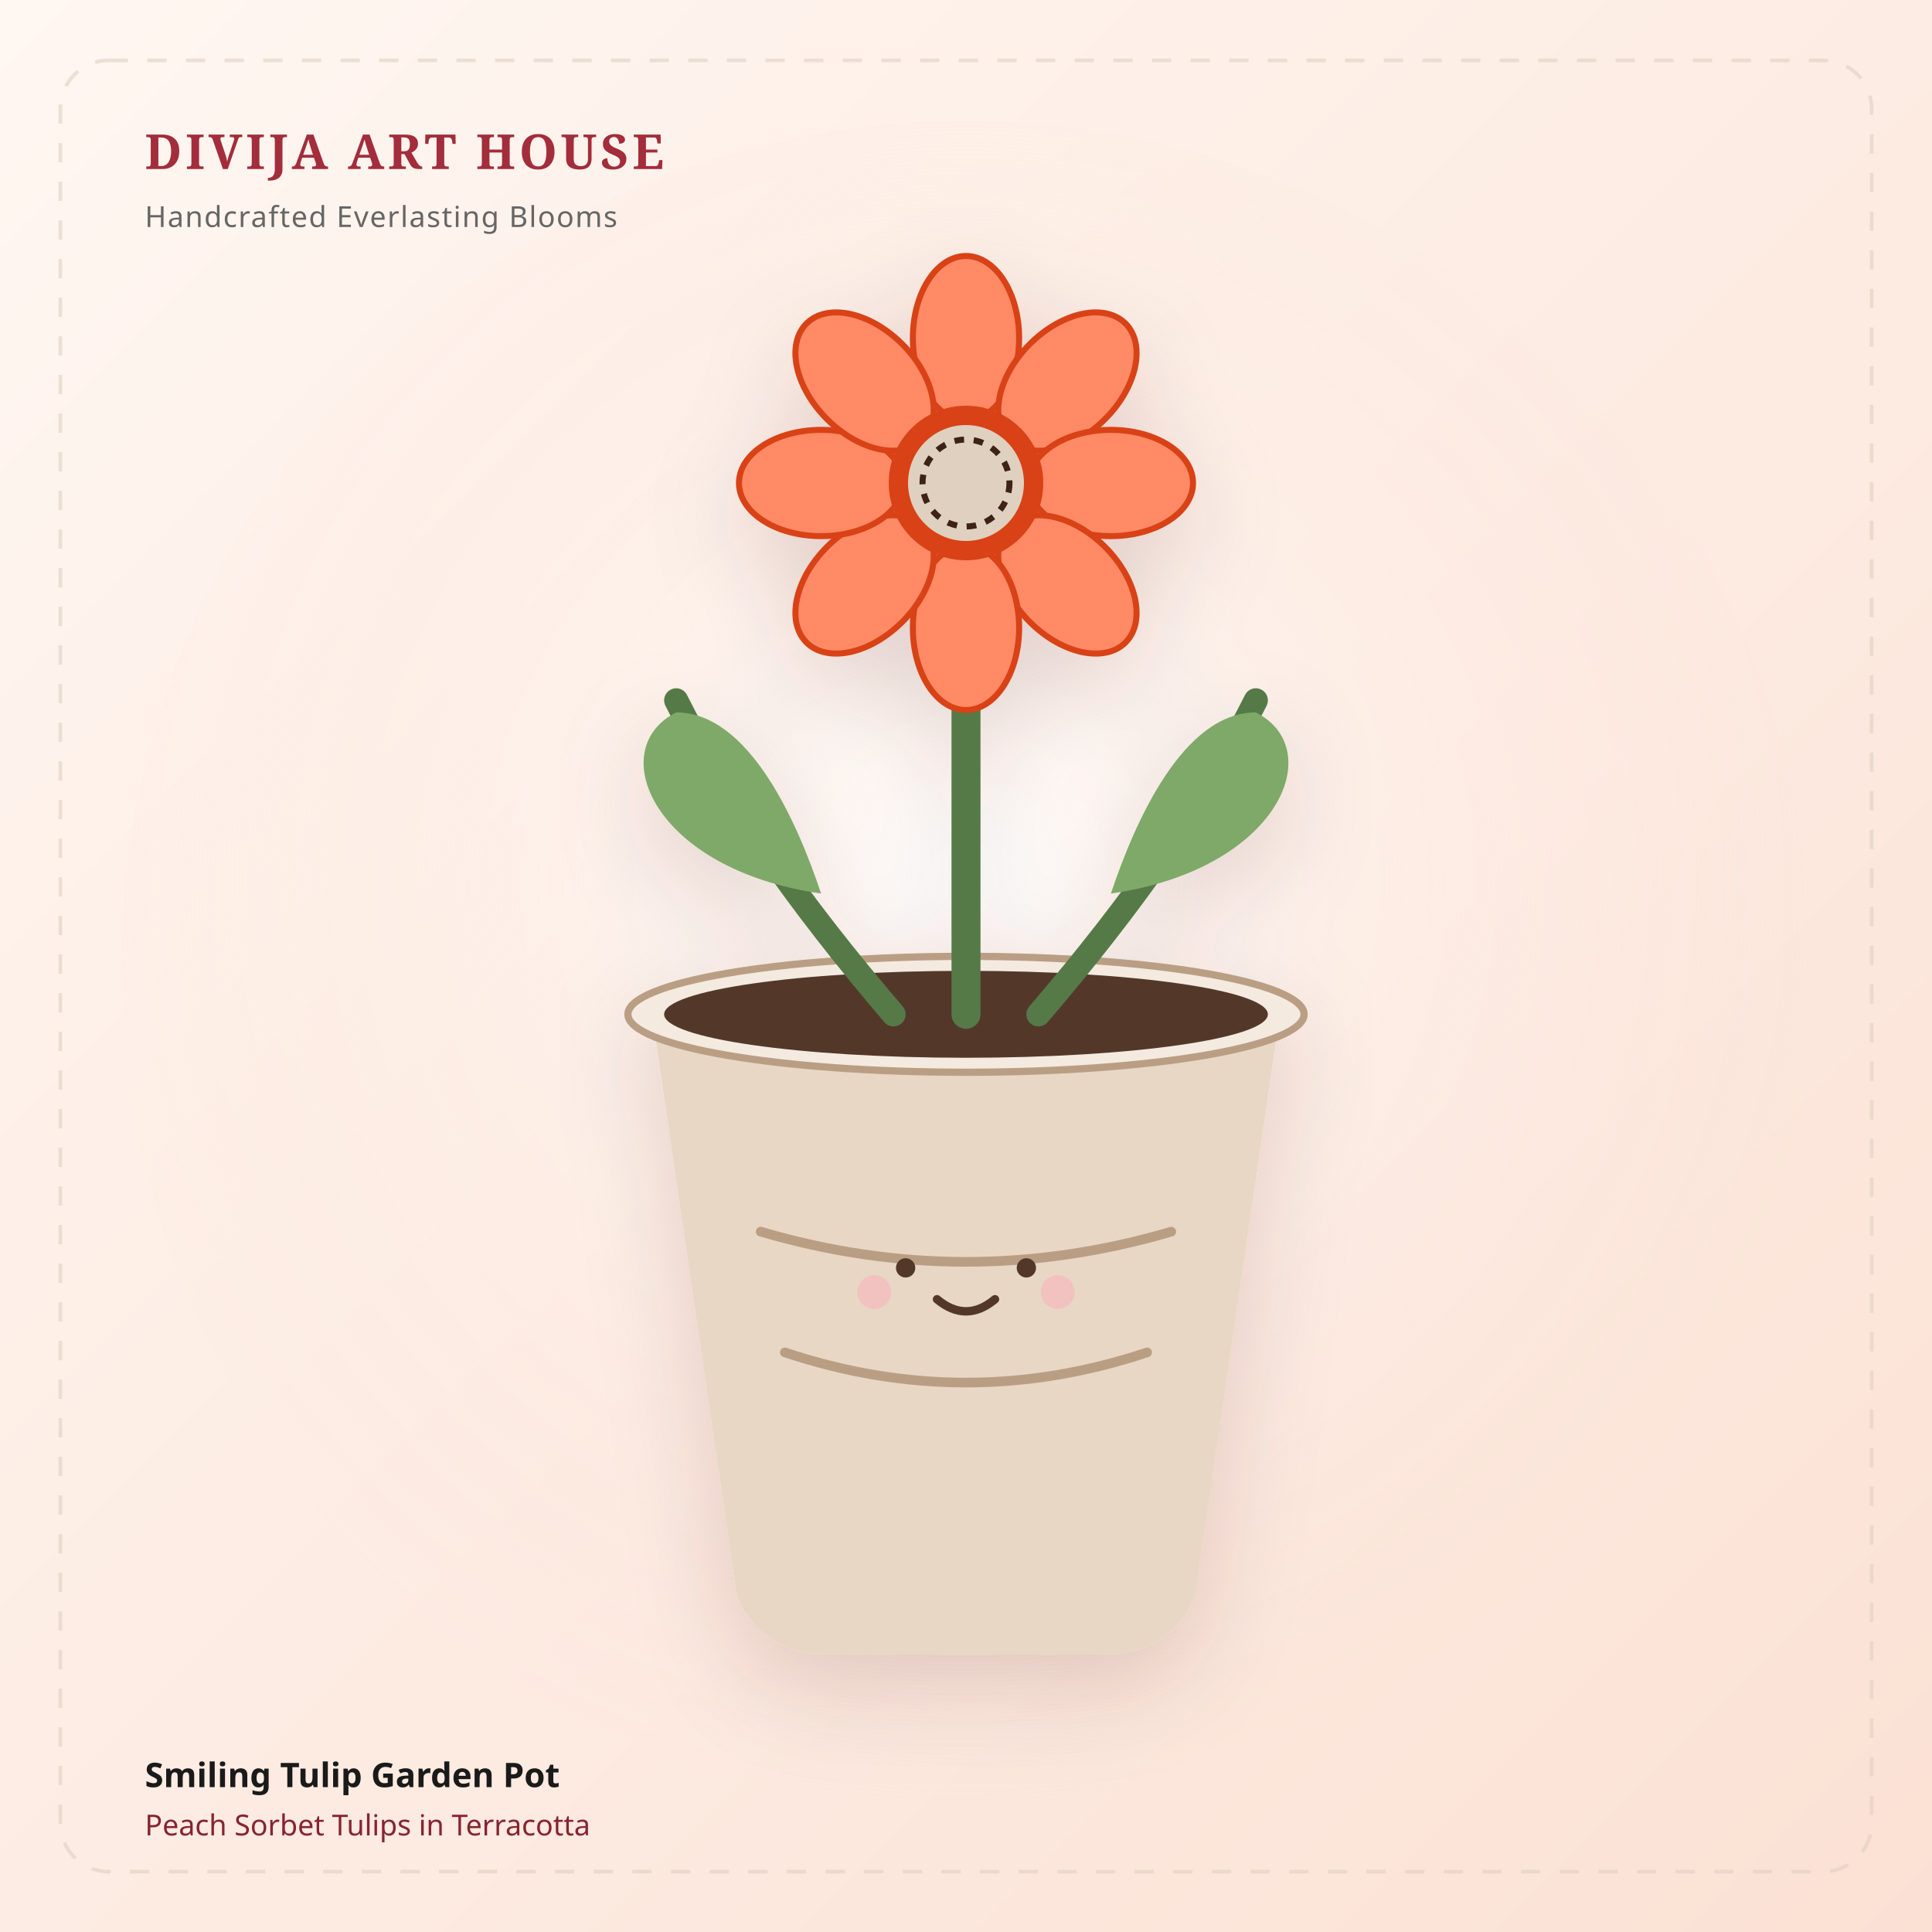
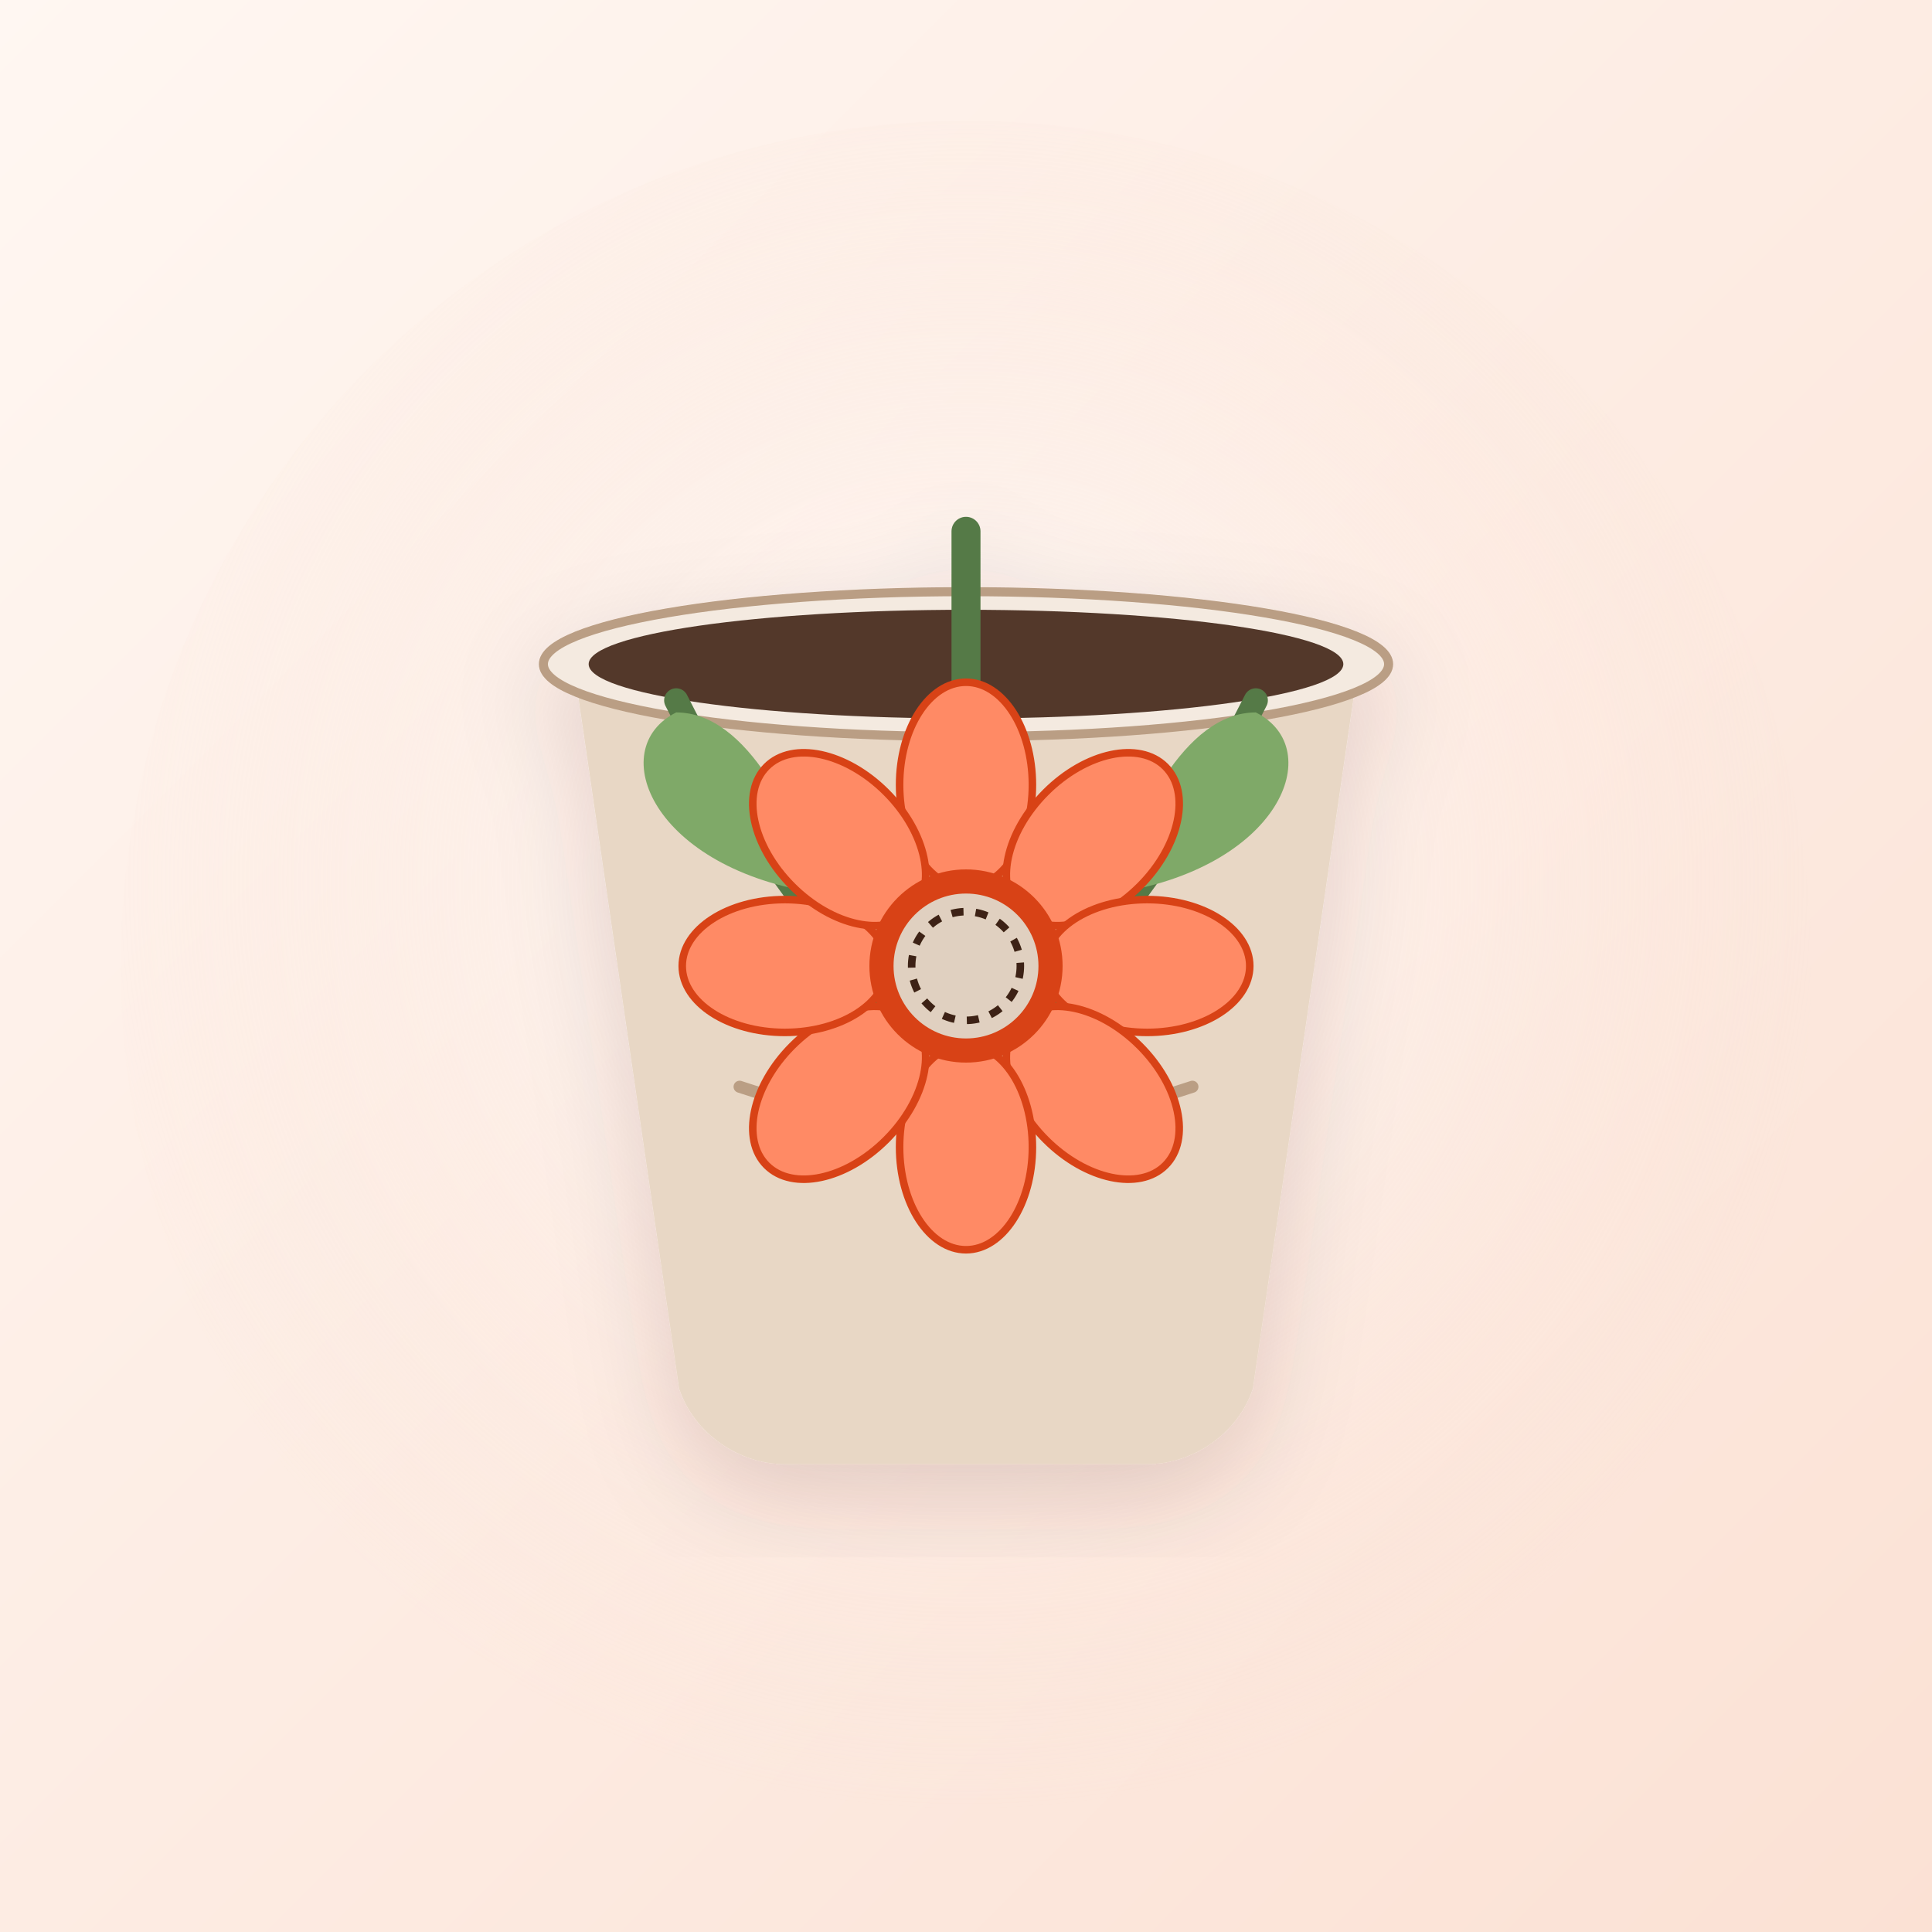
<svg xmlns="http://www.w3.org/2000/svg" viewBox="0 0 800 800" width="100%" height="100%">
  <defs>
    <linearGradient id="smiling-tulip-garden-pot-v1-bg" x1="0%" y1="0%" x2="100%" y2="100%">
      <stop offset="0%" stop-color="#FFF7F2" />
      <stop offset="100%" stop-color="#FBE1D4" />
    </linearGradient>
    <radialGradient id="smiling-tulip-garden-pot-v1-glow" cx="50%" cy="45%" r="55%">
      <stop offset="0%" stop-color="#FFFFFF" stop-opacity="0.9" />
      <stop offset="100%" stop-color="#FBE1D4" stop-opacity="0" />
    </radialGradient>
    <filter id="smiling-tulip-garden-pot-v1-shadow" x="-10%" y="-10%" width="120%" height="120%">
      <feDropShadow dx="0" dy="14" stdDeviation="20" flood-color="#3D1A10" flood-opacity="0.14" />
    </filter>
  </defs>
  <rect width="800" height="800" fill="url(#smiling-tulip-garden-pot-v1-bg)" />
  <circle cx="400" cy="400" r="350" fill="url(#smiling-tulip-garden-pot-v1-glow)" />
-   <rect x="25" y="25" width="750" height="750" rx="20" fill="none" stroke="#E0D0C0" stroke-width="1.5" stroke-dasharray="8,8" opacity="0.6" />
-   <g transform="translate(60, 70)">
-     <text x="0" y="0" font-family="'Playfair Display', Georgia, serif" font-size="20" font-weight="bold" fill="#A32D3B" letter-spacing="1.5">DIVIJA ART HOUSE</text>
-     <text x="0" y="24" font-family="'Poppins', sans-serif" font-size="12" fill="#666666" letter-spacing="0.5">Handcrafted Everlasting Blooms</text>
-   </g>
-   <g transform="translate(60, 740)">
-     <text x="0" y="0" font-family="'Poppins', sans-serif" font-size="14" font-weight="600" fill="#1A1A1A">Smiling Tulip Garden Pot</text>
-     <text x="0" y="20" font-family="'Poppins', sans-serif" font-size="12" fill="#872430">Peach Sorbet Tulips in Terracotta</text>
-   </g>
  <g filter="url(#smiling-tulip-garden-pot-v1-shadow)">
-     <g transform="translate(400, 520)">
+     <g transform="translate(400, 400) scale(1.25)">
      <path d="M-130 -100 L-95 140 C-90 155 -75 165 -60 165 L60 165 C75 165 90 155 95 140 L130 -100 Z" fill="#E8D7C5" />
      <ellipse cx="0" cy="-100" rx="140" ry="24" fill="#F4EAE0" stroke="#BA9E84" stroke-width="3" />
      <ellipse cx="0" cy="-100" rx="125" ry="18" fill="#52392B" />
      <path d="M-85 -10 Q0 15 85 -10" fill="none" stroke="#BA9E84" stroke-width="4" stroke-linecap="round" />
      <path d="M-75 40 Q0 65 75 40" fill="none" stroke="#BA9E84" stroke-width="4" stroke-linecap="round" />
      <circle cx="-25" cy="5" r="4" fill="#52392B" />
      <circle cx="25" cy="5" r="4" fill="#52392B" />
      <path d="M-12 18 Q0 28 12 18" fill="none" stroke="#52392B" stroke-width="3.5" stroke-linecap="round" />
      <circle cx="-38" cy="15" r="7" fill="#F8B4BD" opacity="0.6" />
      <circle cx="38" cy="15" r="7" fill="#F8B4BD" opacity="0.6" />
    </g>
    <path d="M400 420 Q400 290 400 220" fill="none" stroke="#557A46" stroke-width="12" stroke-linecap="round" />
    <path d="M370 420 Q310 350 280 290" fill="none" stroke="#557A46" stroke-width="10" stroke-linecap="round" />
    <path d="M430 420 Q490 350 520 290" fill="none" stroke="#557A46" stroke-width="10" stroke-linecap="round" />
    <path d="M340 370 C270 360 250 310 280 295 C310 295 330 340 340 370 Z" fill="#7FA968" />
    <path d="M460 370 C530 360 550 310 520 295 C490 295 470 340 460 370 Z" fill="#7FA968" />
-     <g transform="translate(400, 200)">
+     <g transform="translate(400, 400) scale(1.25)">
      <g fill="#FF8A65" stroke="#D84315" stroke-width="2.5">
        <ellipse cx="0" cy="-60" rx="22" ry="34" />
        <ellipse cx="42" cy="-42" rx="22" ry="34" transform="rotate(45 42 -42)" />
        <ellipse cx="60" cy="0" rx="34" ry="22" />
        <ellipse cx="42" cy="42" rx="22" ry="34" transform="rotate(-45 42 42)" />
        <ellipse cx="0" cy="60" rx="22" ry="34" />
        <ellipse cx="-42" cy="42" rx="22" ry="34" transform="rotate(45 -42 42)" />
        <ellipse cx="-60" cy="0" rx="34" ry="22" />
        <ellipse cx="-42" cy="-42" rx="22" ry="34" transform="rotate(-45 -42 -42)" />
      </g>
      <circle cx="0" cy="0" r="32" fill="#D84315" />
      <circle cx="0" cy="0" r="24" fill="#E0D0C0" />
      <circle cx="0" cy="0" r="18" fill="none" stroke="#3D2412" stroke-width="2.5" stroke-dasharray="4,4" />
    </g>
  </g>
</svg>
